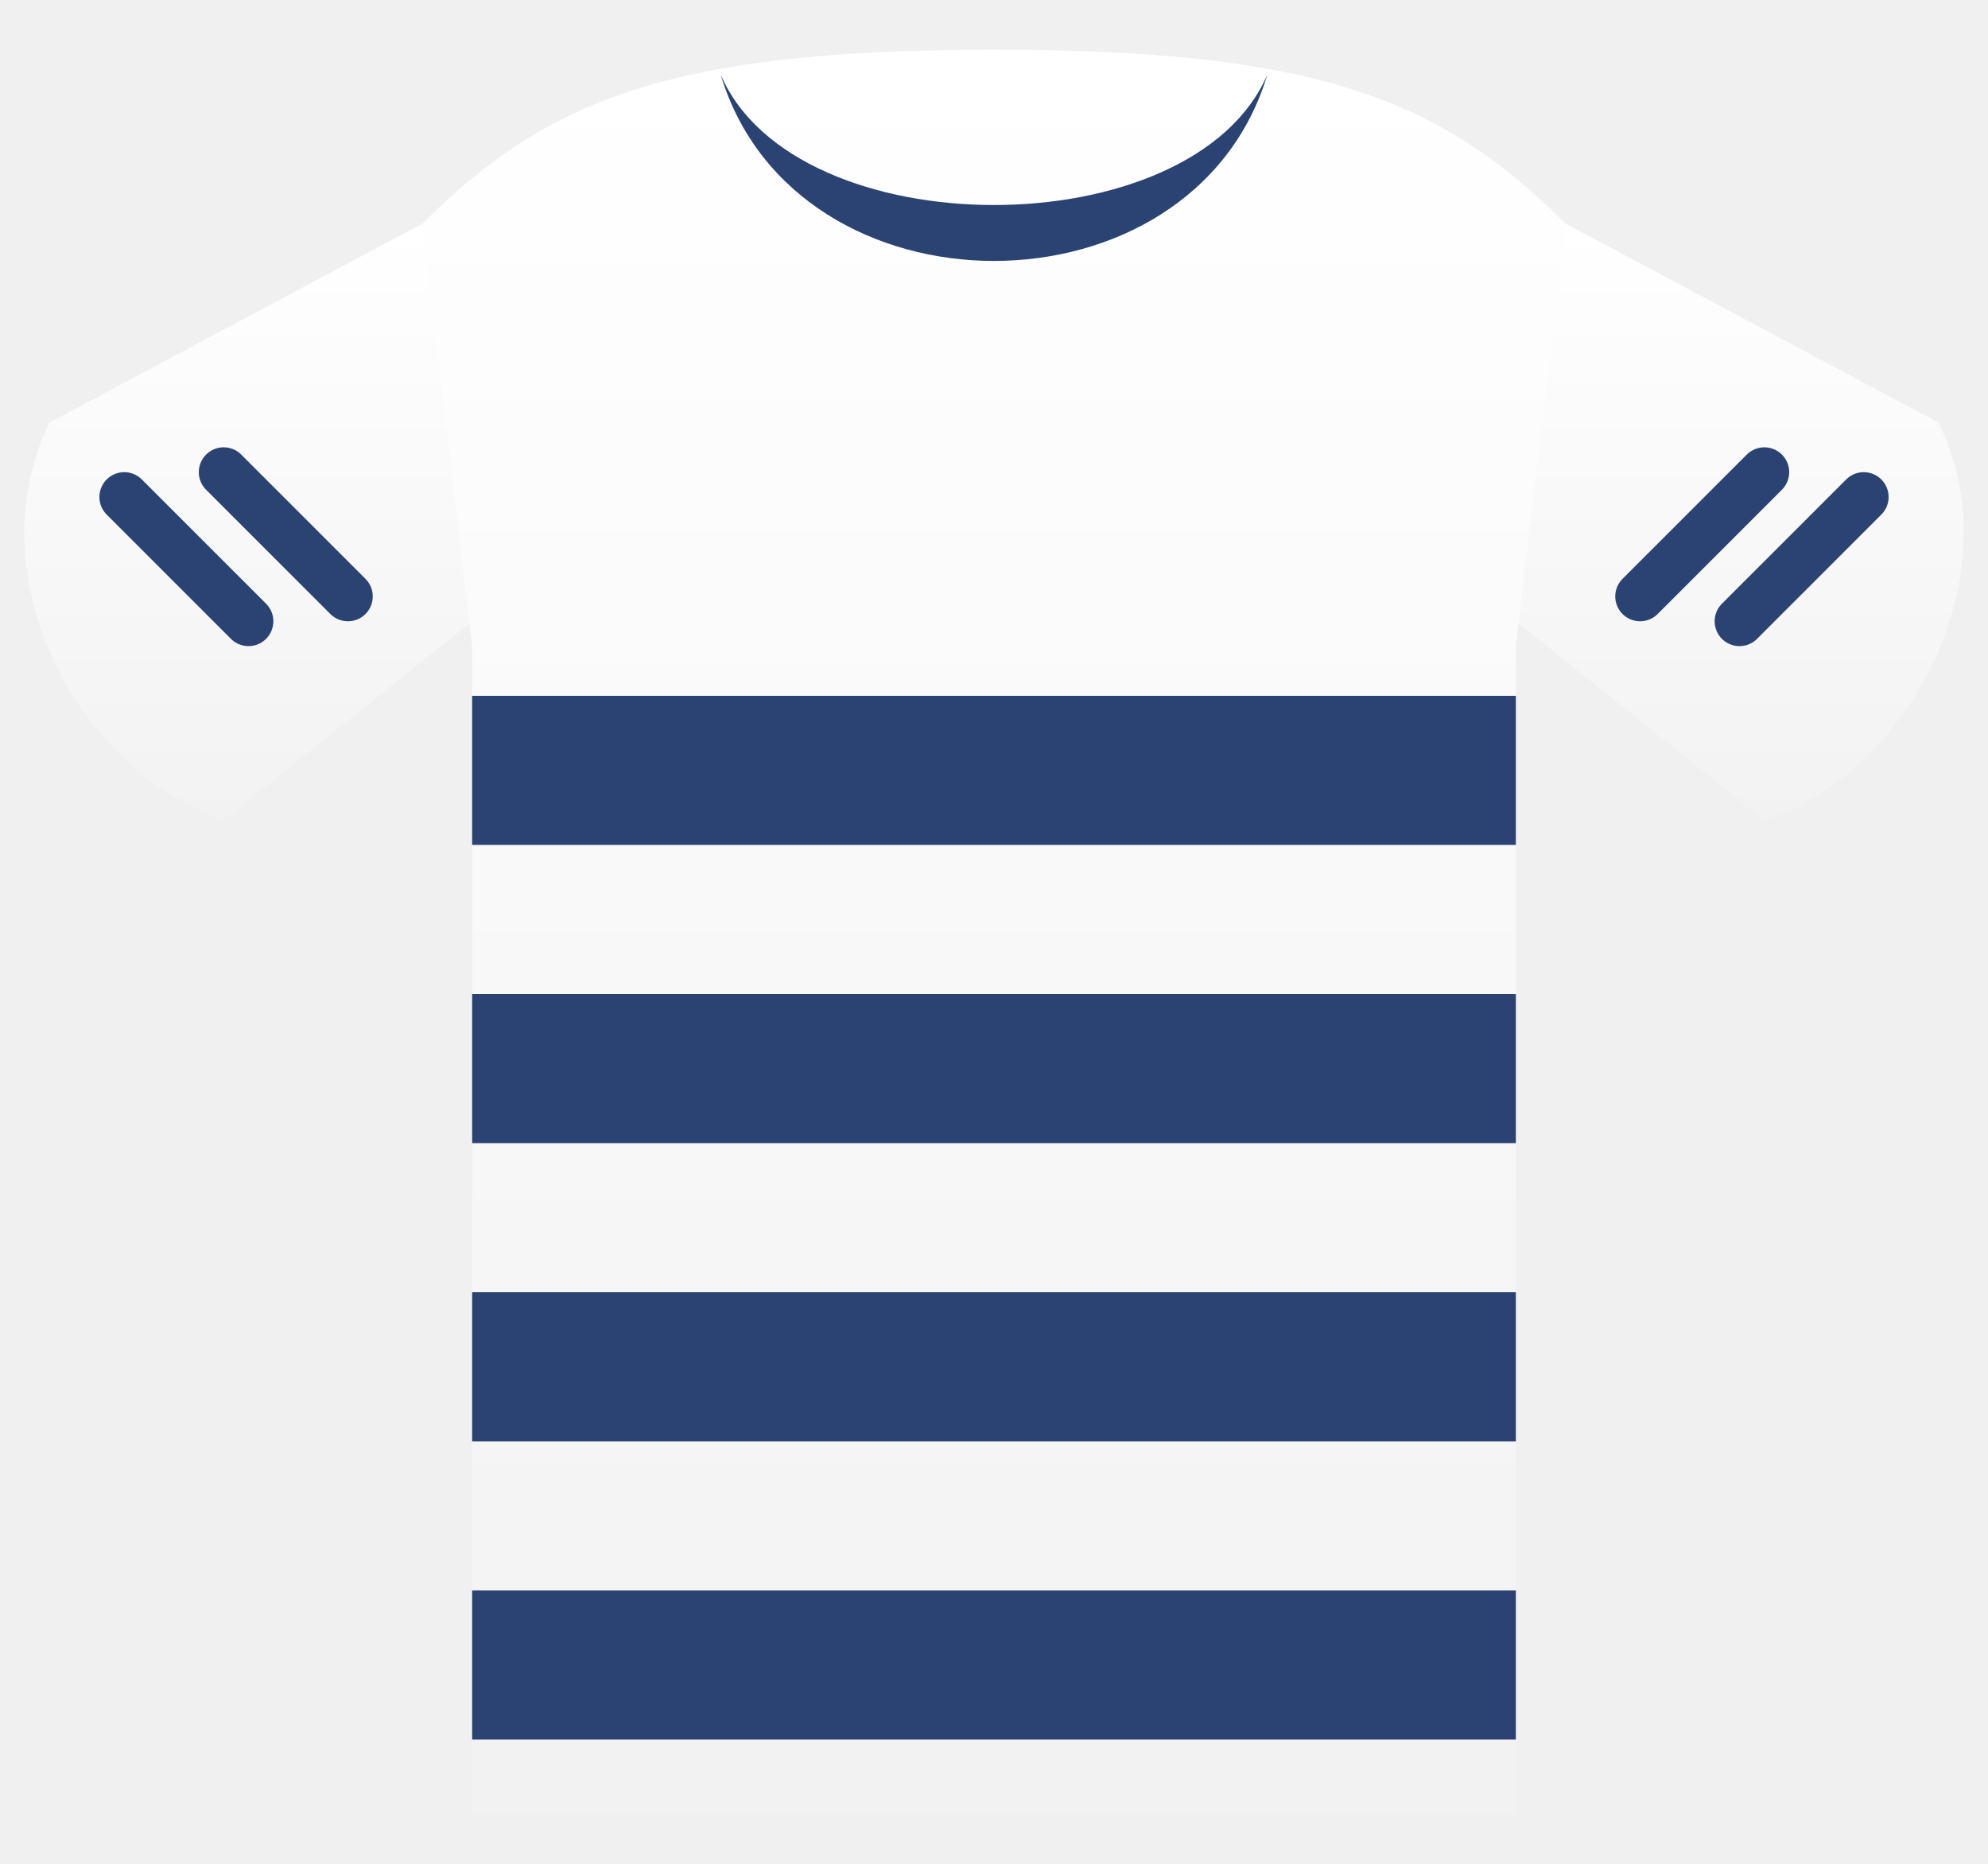
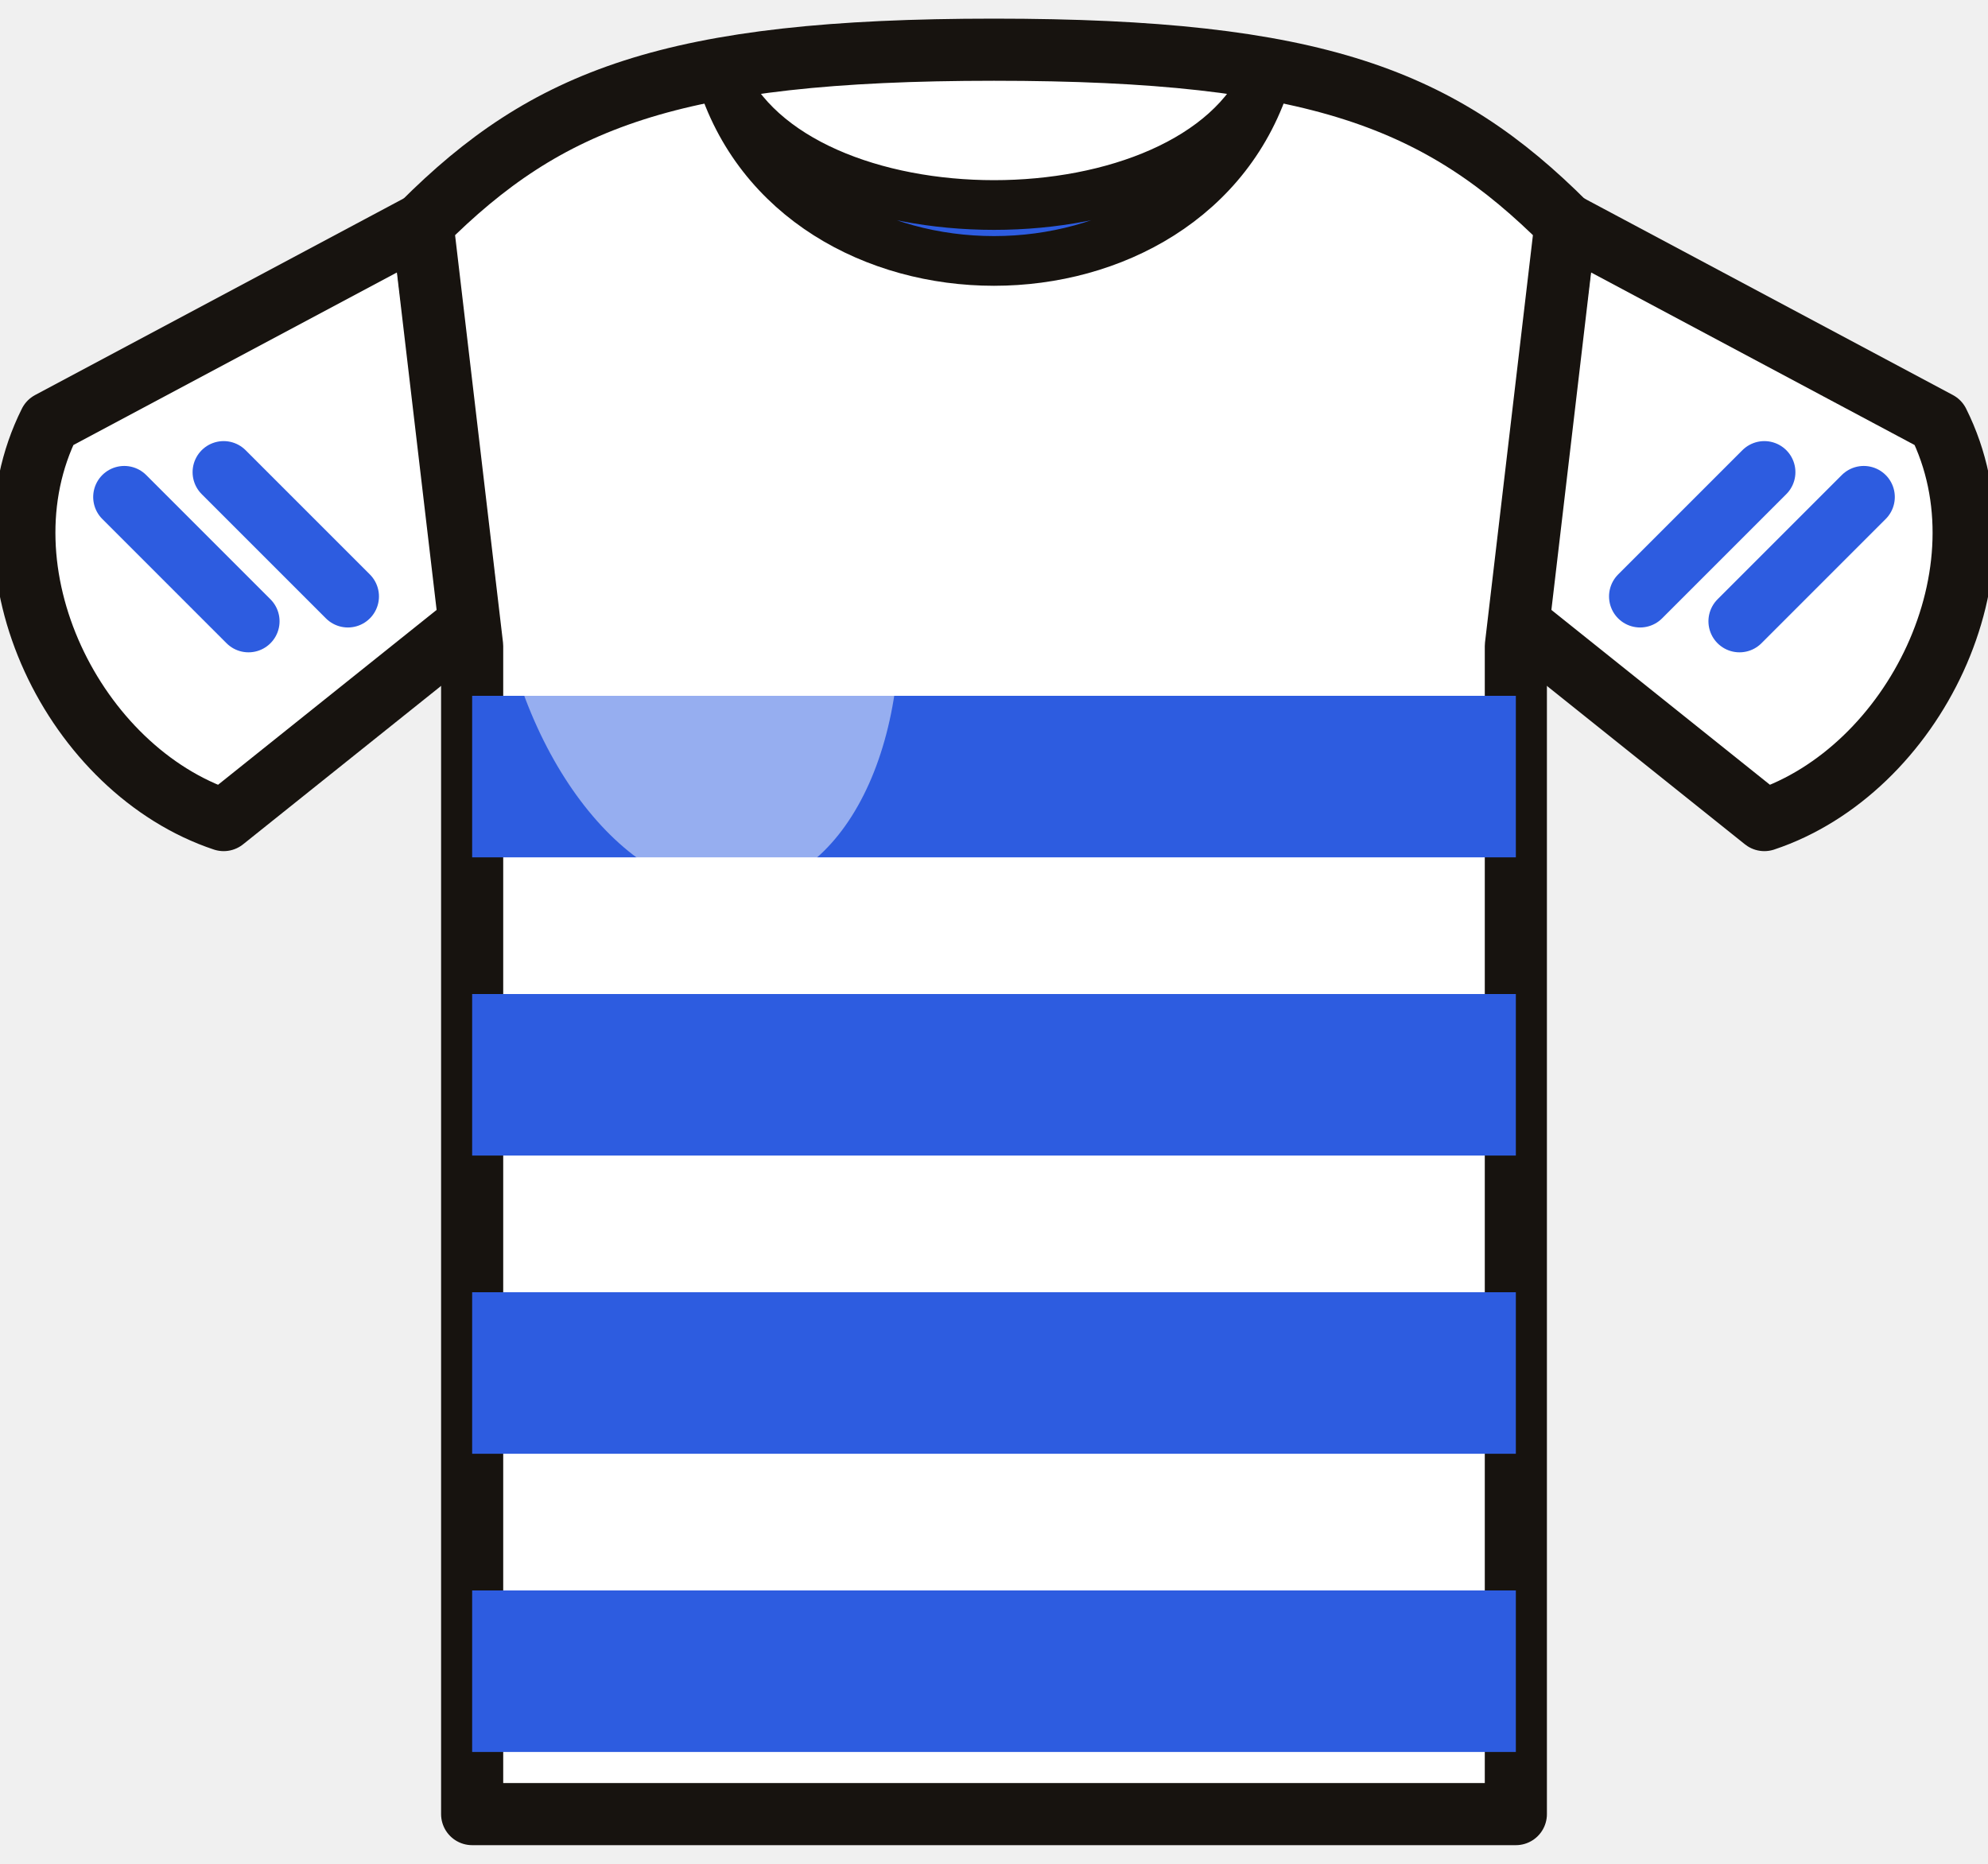
<svg xmlns="http://www.w3.org/2000/svg" viewBox="0 0 160 150">
-   <defs>
-     <linearGradient id="stripeShirt" x1="0" y1="0" x2="0" y2="1">
-       <stop offset="0%" stop-color="#FFFFFF" />
-       <stop offset="100%" stop-color="#F2F2F2" />
-     </linearGradient>
-   </defs>
-   <path d="M 34 18 L 4 34 C -2 46 6 62 18 66 L 38 50 Z" fill="url(#stripeShirt)" />
-   <path d="M 126 18 L 156 34 C 162 46 154 62 142 66 L 122 50 Z" fill="url(#stripeShirt)" />
-   <path d="M 34 18 C 44 8 54 4 80 4 C 106 4 116 8 126 18 L 122 52 L 122 146 L 38 146 L 38 52 Z" fill="url(#stripeShirt)" />
-   <rect x="38" y="56" width="84" height="12" fill="#2A4372" />
-   <rect x="38" y="80" width="84" height="12" fill="#2A4372" />
-   <rect x="38" y="104" width="84" height="12" fill="#2A4372" />
-   <rect x="38" y="128" width="84" height="12" fill="#2A4372" />
-   <path d="M 10 40 L 20 50 M 18 38 L 28 48" stroke="#2A4372" stroke-width="4" stroke-linecap="round" />
-   <path d="M 150 40 L 140 50 M 142 38 L 132 48" stroke="#2A4372" stroke-width="4" stroke-linecap="round" />
-   <path d="M 58 6 C 64 20 96 20 102 6 C 96 26 64 26 58 6 Z" fill="#2A4372" />
+   <path d="M 34 18 L 4 34 C -2 46 6 62 18 66 L 38 50 Z" fill="#FFFFFF" stroke="#17130F" stroke-width="5" stroke-linejoin="round" />
+   <path d="M 126 18 L 156 34 C 162 46 154 62 142 66 L 122 50 Z" fill="#FFFFFF" stroke="#17130F" stroke-width="5" stroke-linejoin="round" />
+   <path d="M 34 18 C 44 8 54 4 80 4 C 106 4 116 8 126 18 L 122 52 L 122 146 L 38 146 L 38 52 Z" fill="#FFFFFF" stroke="#17130F" stroke-width="5" stroke-linejoin="round" />
+   <rect x="38" y="56" width="84" height="13" fill="#2D5CE0" />
+   <rect x="38" y="80" width="84" height="13" fill="#2D5CE0" />
+   <rect x="38" y="104" width="84" height="13" fill="#2D5CE0" />
+   <rect x="38" y="128" width="84" height="13" fill="#2D5CE0" />
+   <path d="M 10 40 L 20 50 M 18 38 L 28 48" stroke="#2D5CE0" stroke-width="5" stroke-linecap="round" />
+   <path d="M 150 40 L 140 50 M 142 38 L 132 48" stroke="#2D5CE0" stroke-width="5" stroke-linecap="round" />
+   <path d="M 58 6 C 64 20 96 20 102 6 C 96 26 64 26 58 6 Z" fill="#2D5CE0" stroke="#17130F" stroke-width="4" stroke-linejoin="round" />
+   <ellipse cx="56" cy="46" rx="16" ry="26" fill="#FFFFFF" opacity="0.5" transform="rotate(-10 56 46)" />
</svg>
